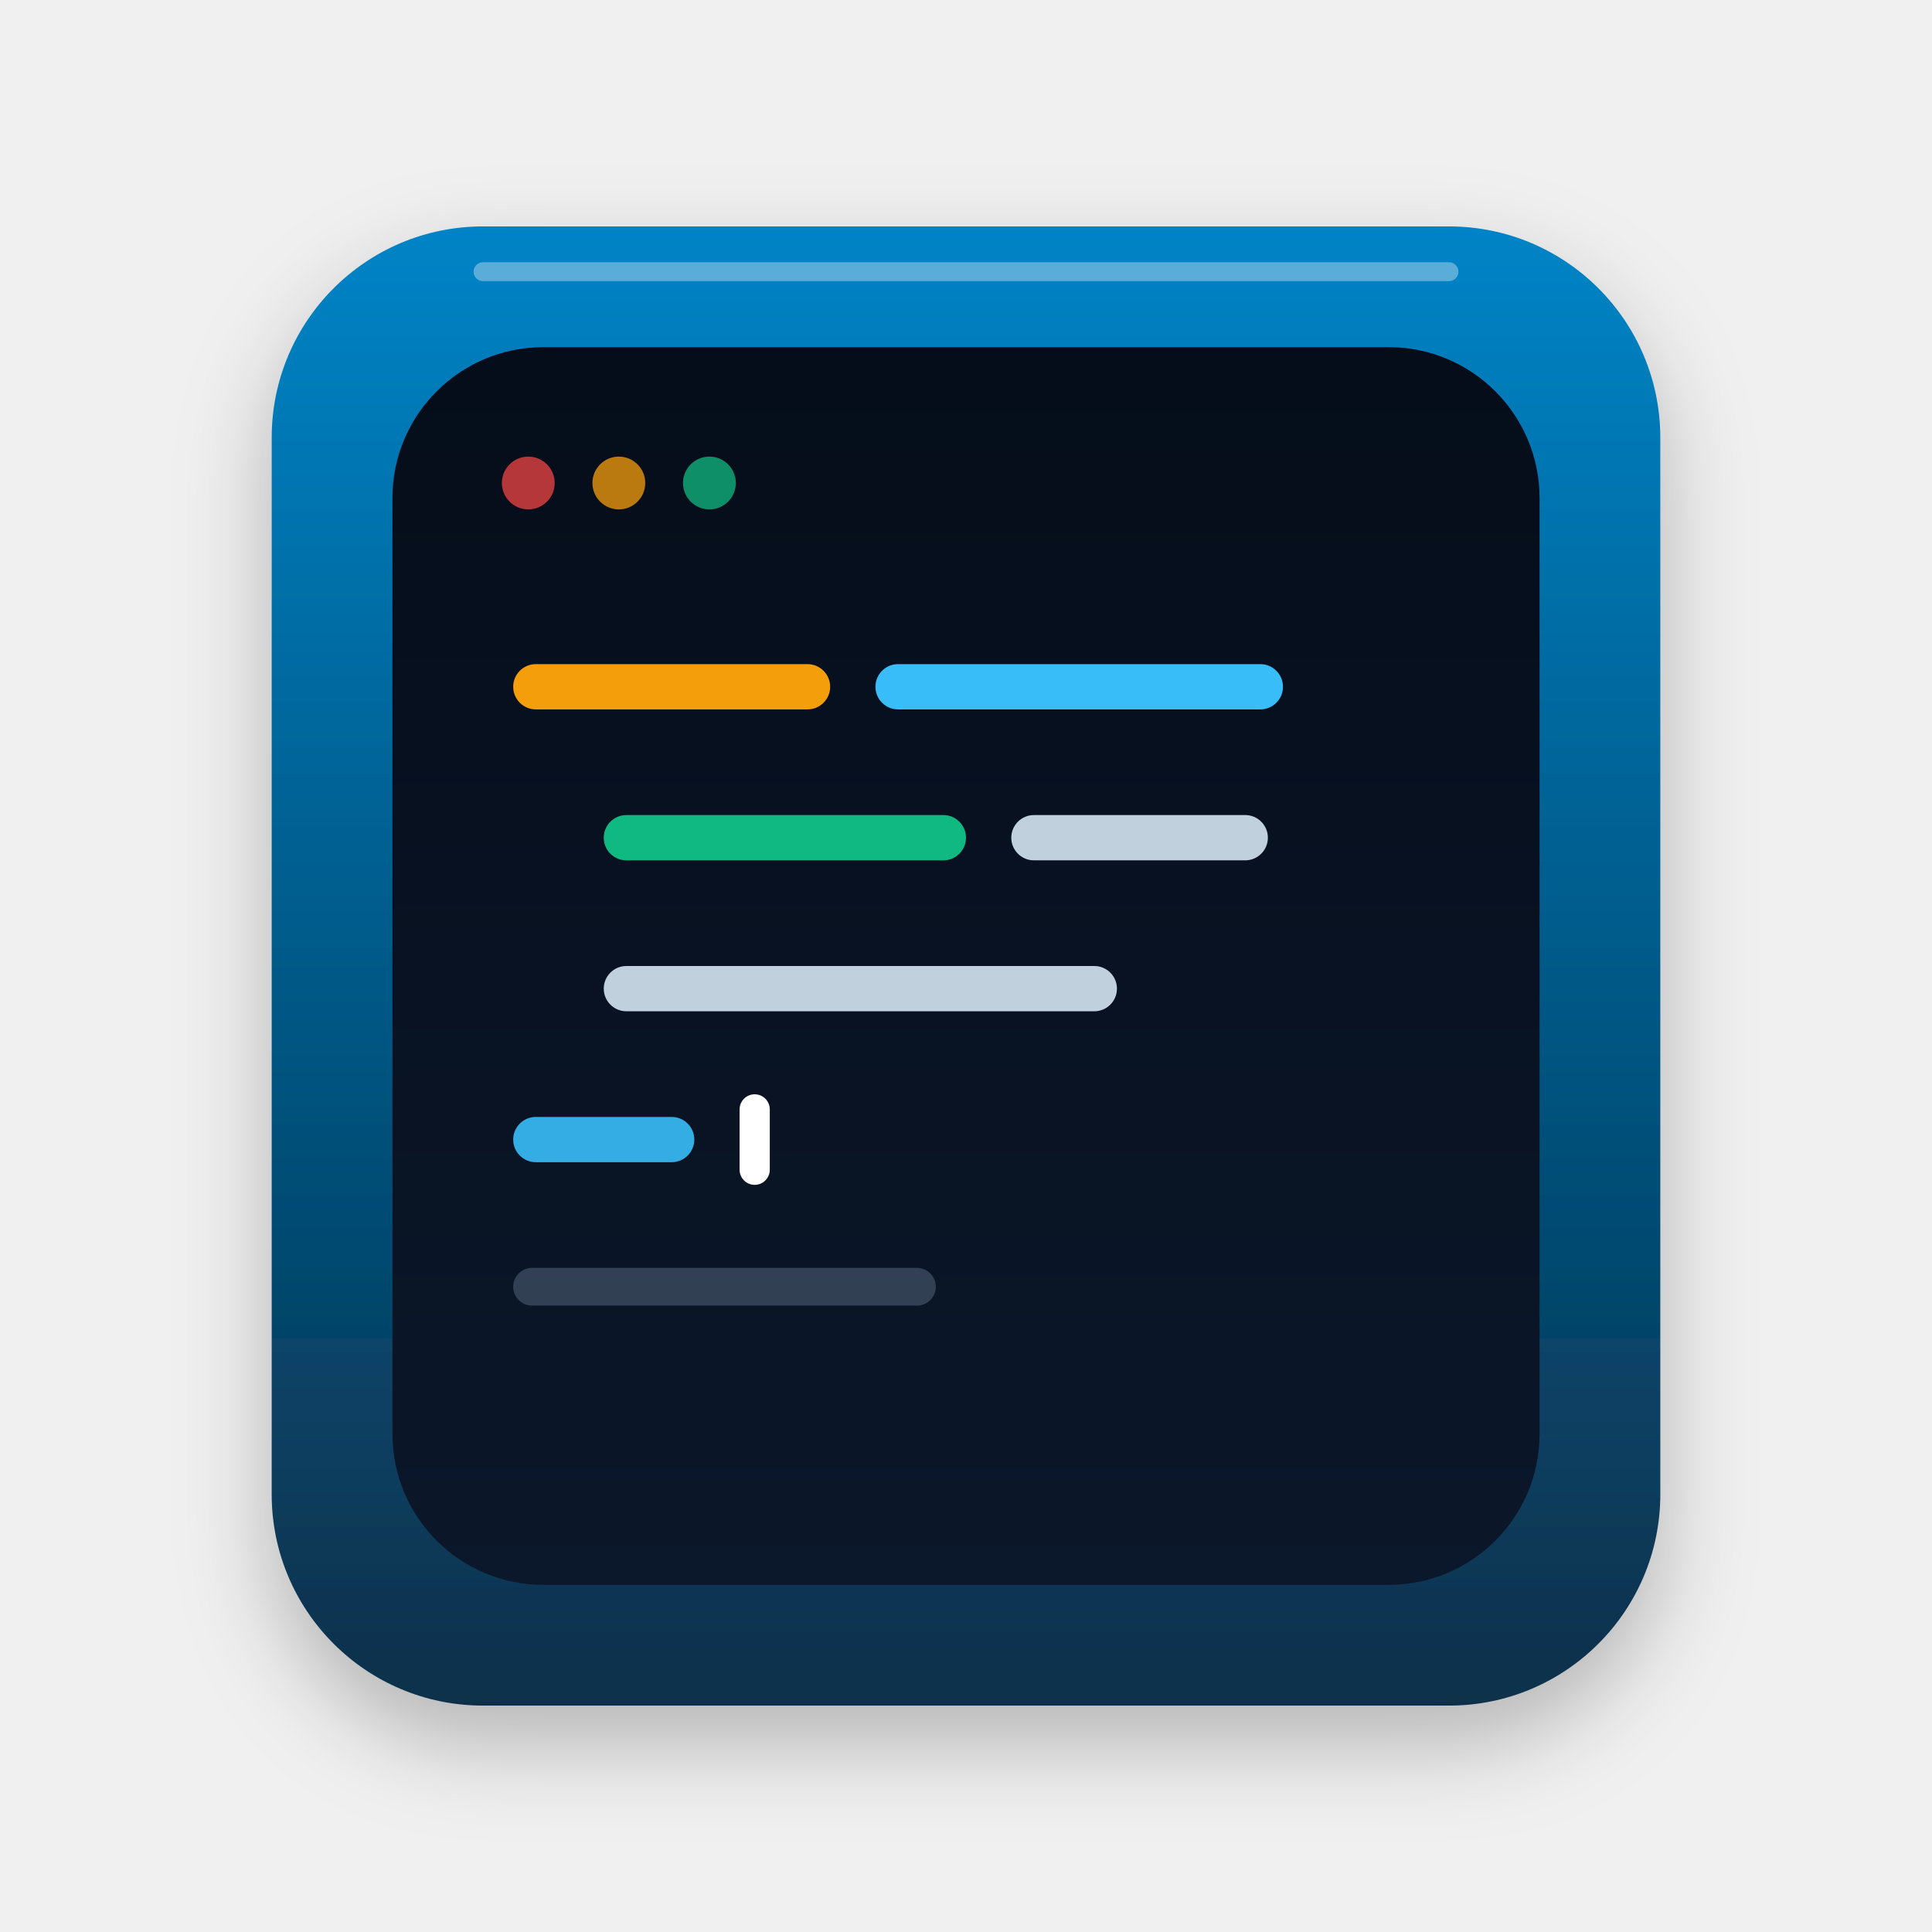
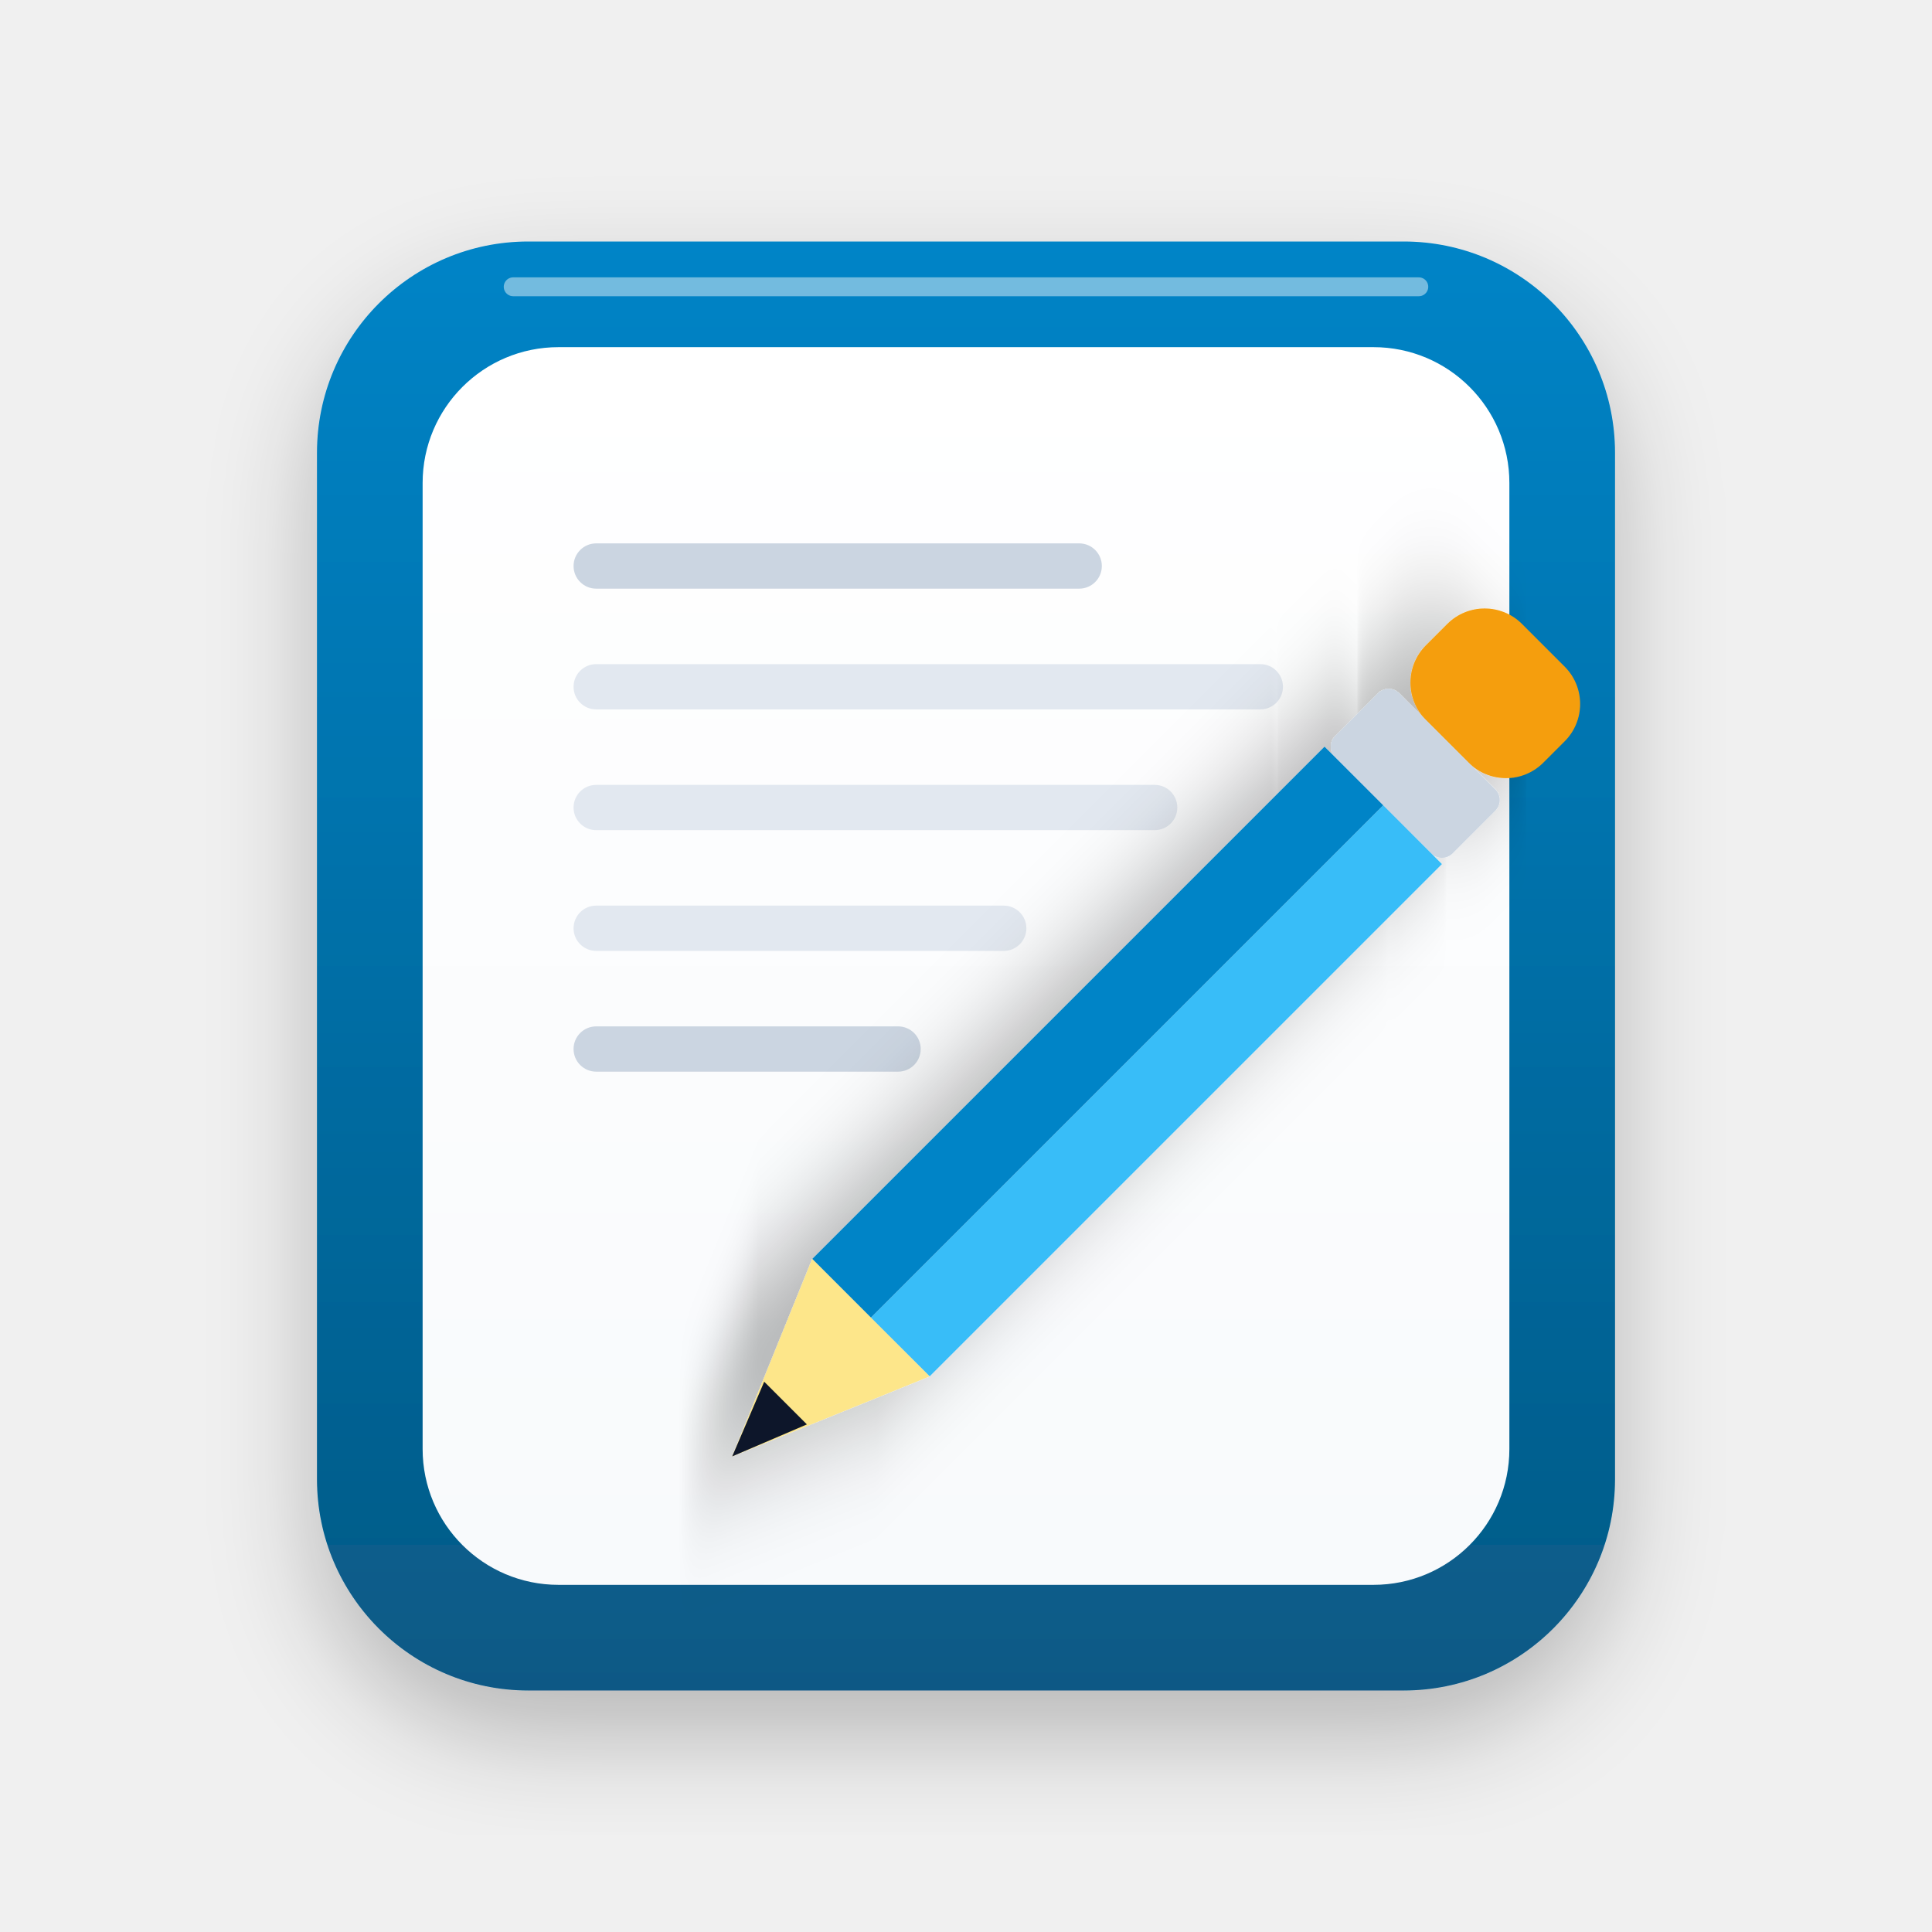
<svg xmlns="http://www.w3.org/2000/svg" viewBox="0 0 256 256" width="256" height="256">
  <defs>
-     <linearGradient id="edit-chassis" x1="0%" y1="0%" x2="0%" y2="100%">
+     <linearGradient id="doc-back" x1="0%" y1="0%" x2="0%" y2="100%">
      <stop offset="0%" stop-color="#0284c7" />
-       <stop offset="100%" stop-color="#082f49" />
+       <stop offset="100%" stop-color="#075985" />
    </linearGradient>
-     <linearGradient id="edit-screen" x1="0%" y1="0%" x2="0%" y2="100%">
-       <stop offset="0%" stop-color="#050d1a" />
-       <stop offset="100%" stop-color="#0b172a" />
+     <linearGradient id="doc-sheet" x1="0%" y1="0%" x2="0%" y2="100%">
+       <stop offset="0%" stop-color="#ffffff" />
+       <stop offset="100%" stop-color="#f8fafc" />
    </linearGradient>
-     <filter id="shadow" x="-10%" y="-10%" width="120%" height="120%">
-       <feDropShadow dx="0" dy="5" stdDeviation="6" flood-opacity="0.25" />
+     <filter id="shadow-doc" x="-10%" y="-10%" width="120%" height="120%">
+       <feDropShadow dx="0" dy="6" stdDeviation="7" flood-opacity="0.24" />
+     </filter>
+     <filter id="shadow-pencil" x="-20%" y="-20%" width="140%" height="140%">
+       <feDropShadow dx="-3" dy="7" stdDeviation="6" flood-opacity="0.30" />
    </filter>
  </defs>
-   <rect x="36" y="30" width="184" height="196" rx="28" ry="28" fill="url(#edit-chassis)" filter="url(#shadow)" />
-   <rect x="52" y="46" width="152" height="164" rx="20" ry="20" fill="url(#edit-screen)" />
-   <circle cx="70" cy="64" r="3.5" fill="#ef4444" opacity="0.75" />
-   <circle cx="82" cy="64" r="3.5" fill="#f59e0b" opacity="0.75" />
-   <circle cx="94" cy="64" r="3.5" fill="#10b981" opacity="0.75" />
-   <rect x="68" y="88" width="42" height="6" rx="3" fill="#f59e0b" />
-   <rect x="116" y="88" width="54" height="6" rx="3" fill="#38bdf8" />
-   <rect x="80" y="108" width="48" height="6" rx="3" fill="#10b981" />
-   <rect x="134" y="108" width="34" height="6" rx="3" fill="#e0f2fe" opacity="0.85" />
-   <rect x="80" y="128" width="68" height="6" rx="3" fill="#e0f2fe" opacity="0.85" />
-   <rect x="68" y="148" width="24" height="6" rx="3" fill="#38bdf8" opacity="0.9" />
-   <rect x="98" y="145" width="4" height="12" rx="2" fill="#ffffff" />
-   <rect x="68" y="168" width="56" height="5" rx="2.5" fill="#64748b" opacity="0.45" />
-   <path d="M 64 36 L 192 36" stroke="#ffffff" stroke-width="2.5" stroke-linecap="round" opacity="0.35" />
+   <rect x="42" y="32" width="172" height="192" rx="28" ry="28" fill="url(#doc-back)" filter="url(#shadow-doc)" />
+   <rect x="56" y="46" width="144" height="164" rx="18" ry="18" fill="url(#doc-sheet)" />
+   <rect x="76" y="72" width="70" height="6" rx="3" fill="#cbd5e1" />
+   <rect x="76" y="88" width="94" height="6" rx="3" fill="#e2e8f0" />
+   <rect x="76" y="104" width="80" height="6" rx="3" fill="#e2e8f0" />
+   <rect x="76" y="120" width="60" height="6" rx="3" fill="#e2e8f0" />
+   <rect x="76" y="136" width="46" height="6" rx="3" fill="#cbd5e1" />
+   <path d="M 68 38 L 188 38" stroke="#ffffff" stroke-width="2.5" stroke-linecap="round" opacity="0.45" />
+   <g transform="translate(155, 135) rotate(45)" filter="url(#shadow-pencil)">
+     <rect x="-11" y="-70" width="22" height="18" rx="7" ry="7" fill="#f59e0b" />
+     <rect x="-11" y="-52" width="22" height="12" rx="2" fill="#cbd5e1" />
+     <rect x="-11" y="-40" width="11" height="96" fill="#0284c7" />
+     <rect x="0" y="-40" width="11" height="96" fill="#38bdf8" />
+     <path d="M -11 56 L 11 56 L 0 82 Z" fill="#fde68a" />
+     <path d="M -4 72 L 4 72 L 0 82 Z" fill="#0f172a" />
+   </g>
</svg>
